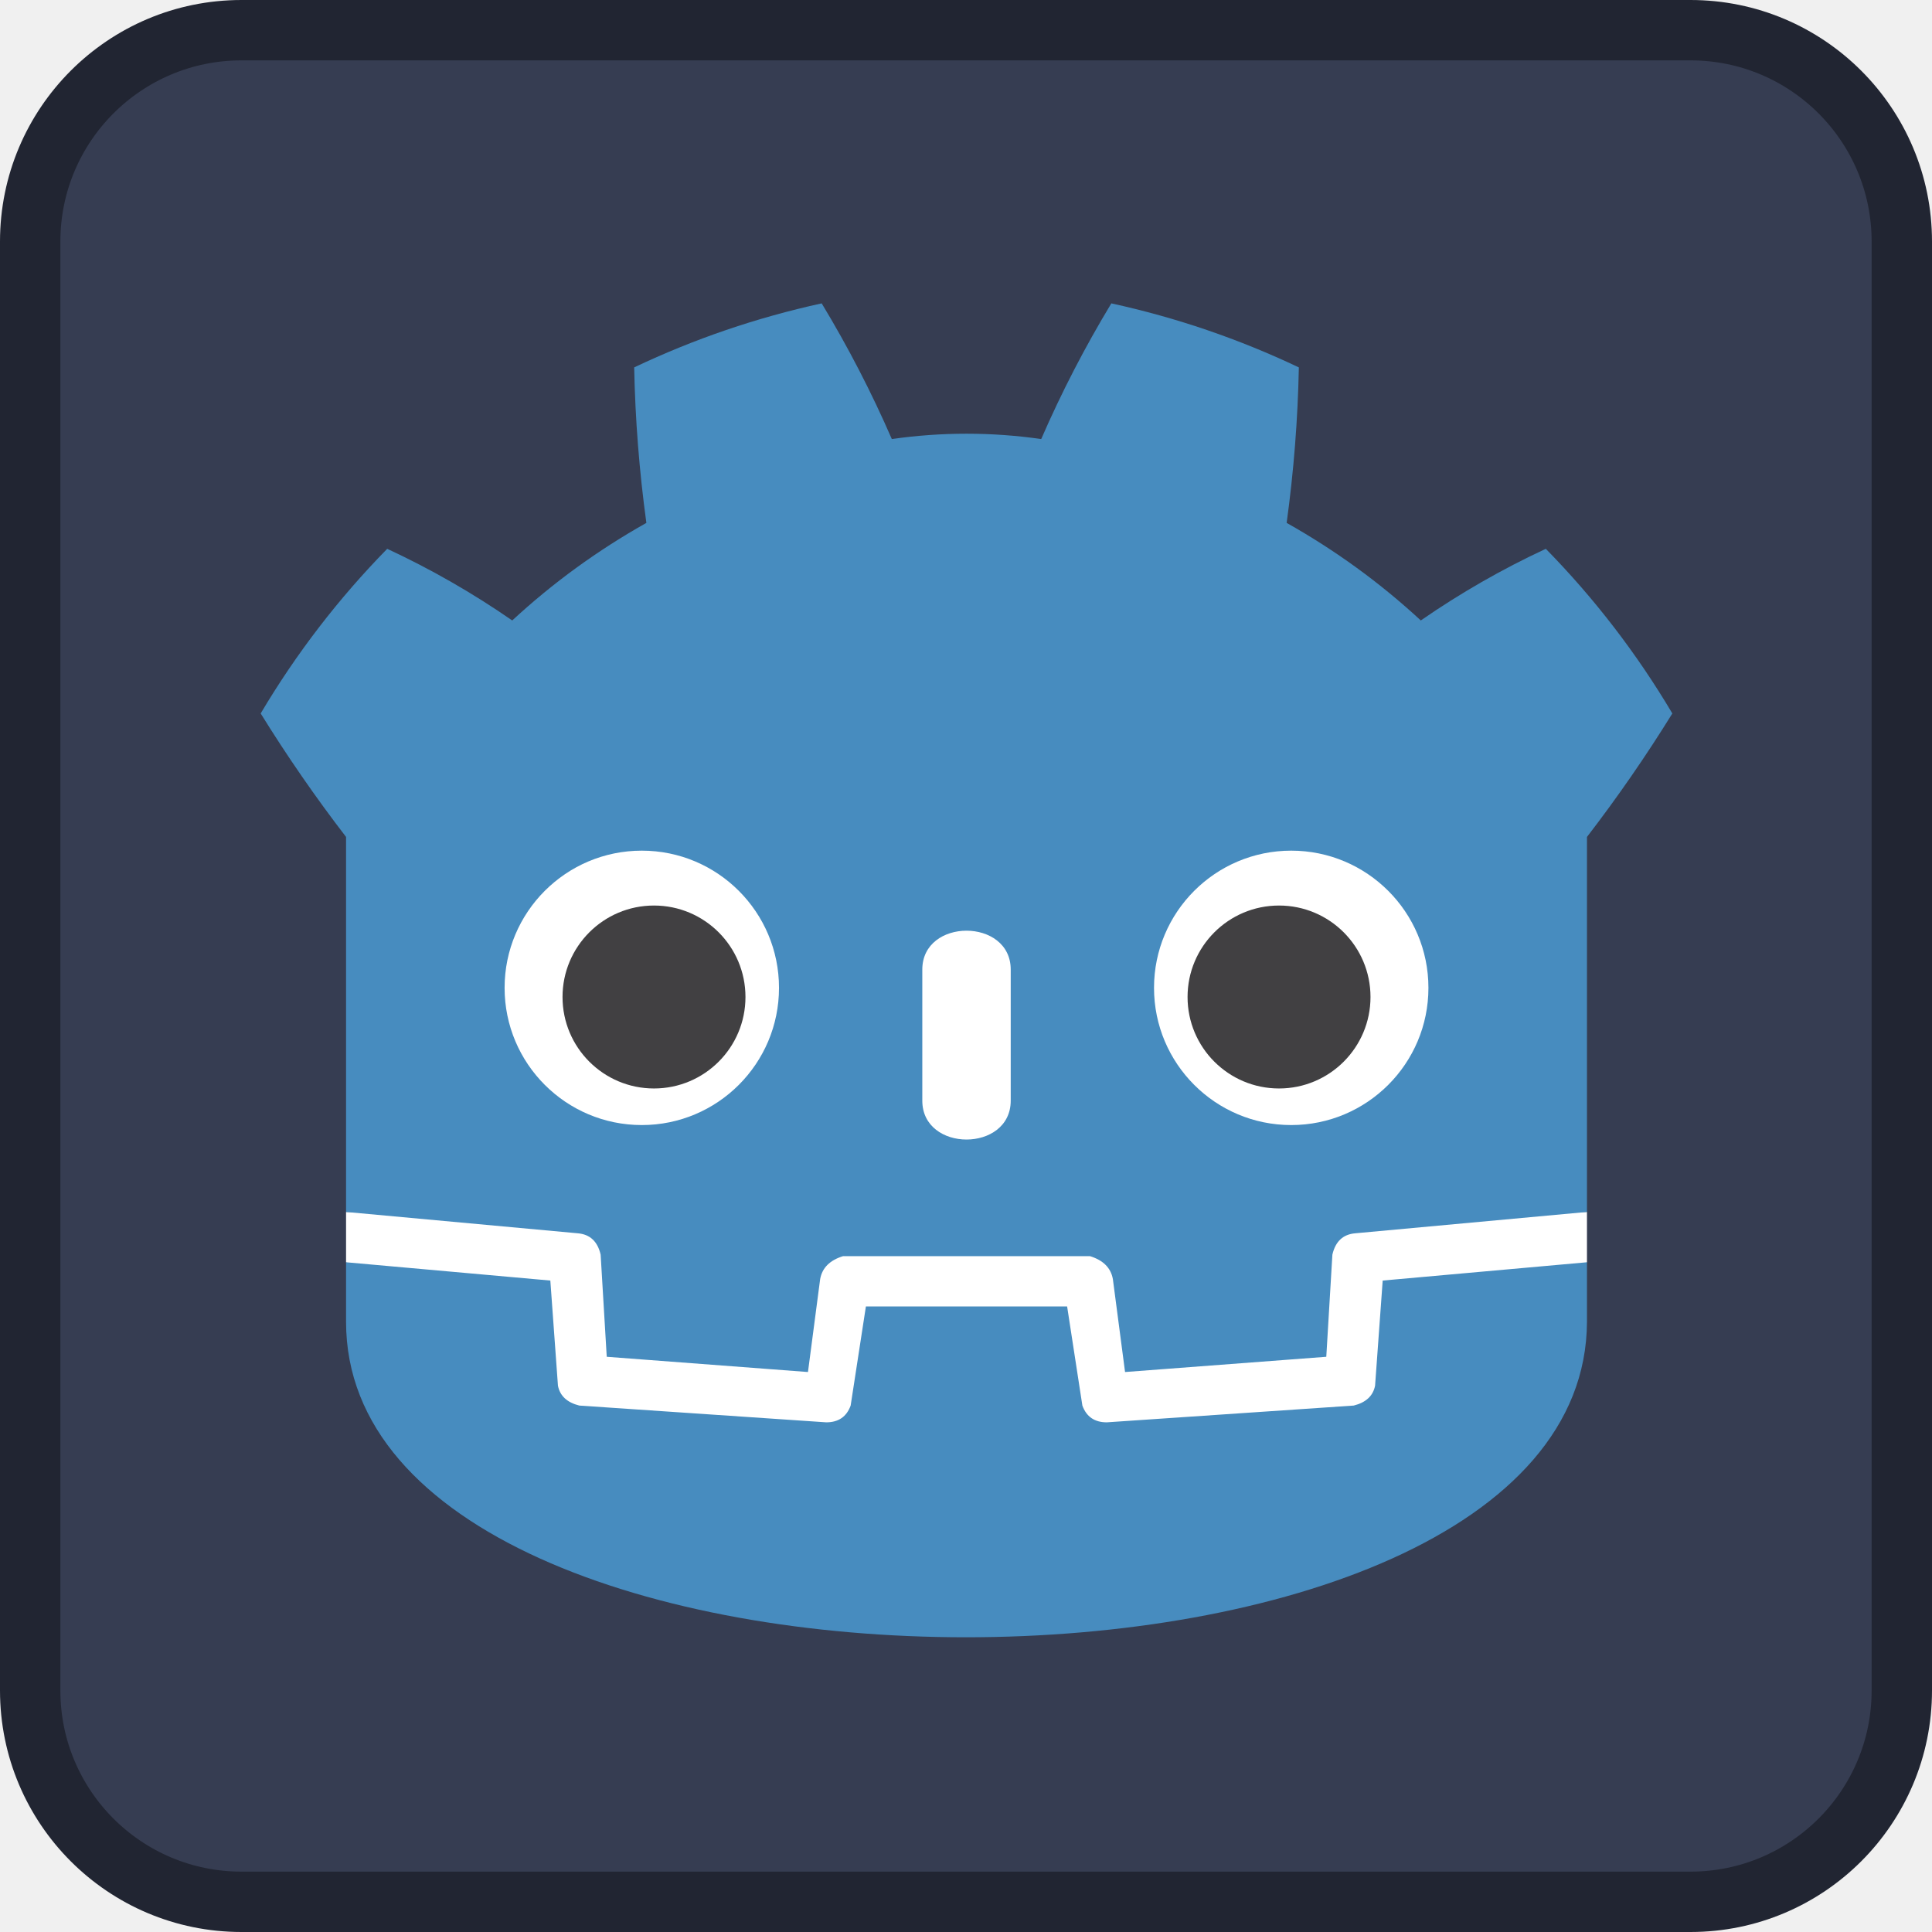
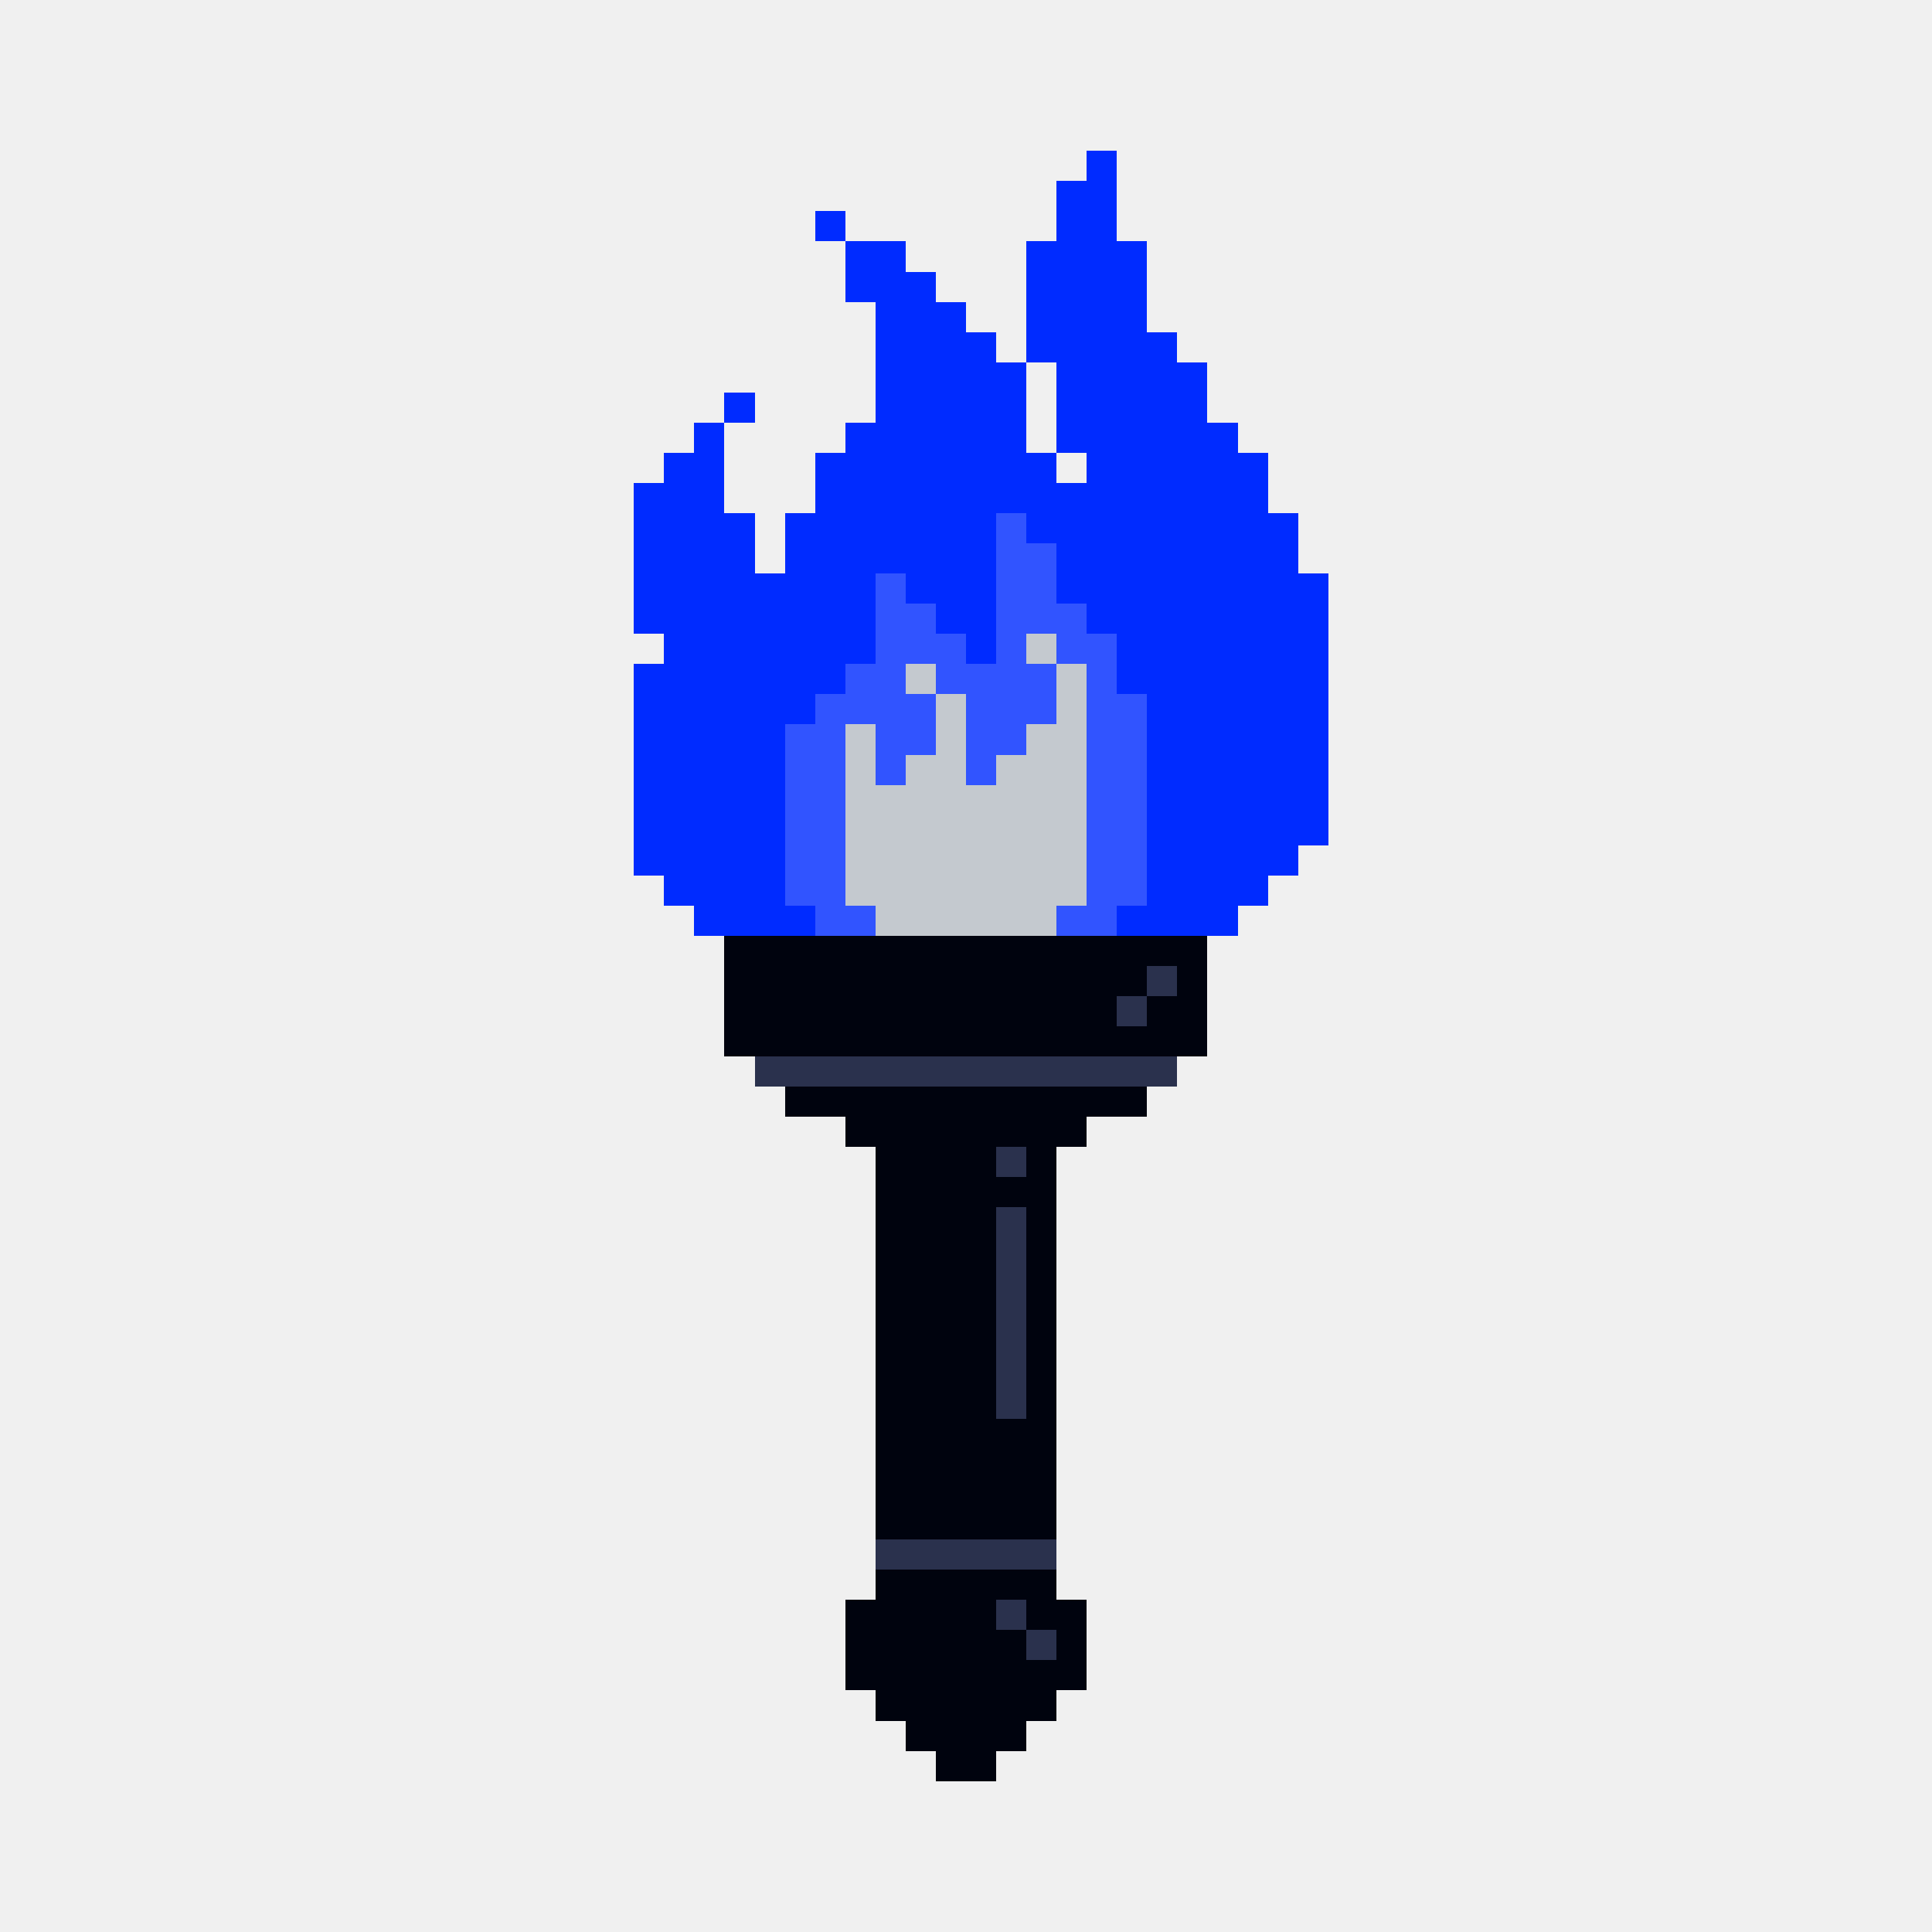
- <svg xmlns="http://www.w3.org/2000/svg" width="128" height="128">
-   <rect width="124" height="124" x="2" y="2" fill="#363d52" stroke="#212532" stroke-width="4" rx="14" />
-   <g fill="#fff" transform="translate(12.322 12.322)scale(.101)">
-     <path d="M105 673v33q407 354 814 0v-33z" />
-     <path fill="#478cbf" d="m105 673 152 14q12 1 15 14l4 67 132 10 8-61q2-11 15-15h162q13 4 15 15l8 61 132-10 4-67q3-13 15-14l152-14V427q30-39 56-81-35-59-83-108-43 20-82 47-40-37-88-64 7-51 8-102-59-28-123-42-26 43-46 89-49-7-98 0-20-46-46-89-64 14-123 42 1 51 8 102-48 27-88 64-39-27-82-47-48 49-83 108 26 42 56 81zm0 33v39c0 276 813 276 814 0v-39l-134 12-5 69q-2 10-14 13l-162 11q-12 0-16-11l-10-65H446l-10 65q-4 11-16 11l-162-11q-12-3-14-13l-5-69z" />
-     <path d="M483 600c0 34 58 34 58 0v-86c0-34-58-34-58 0z" />
-     <circle cx="725" cy="526" r="90" />
-     <circle cx="299" cy="526" r="90" />
-   </g>
-   <g fill="#414042" transform="translate(12.322 12.322)scale(.101)">
-     <circle cx="307" cy="532" r="60" />
-     <circle cx="717" cy="532" r="60" />
-   </g>
+ <svg xmlns="http://www.w3.org/2000/svg" version="1.1" width="64" height="64" shape-rendering="crispEdges">
+   <rect x="36" y="5" width="1" height="1" fill="#002BFF" />
+   <rect x="35" y="6" width="1" height="1" fill="#002BFF" />
+   <rect x="36" y="6" width="1" height="1" fill="#002BFF" />
+   <rect x="27" y="7" width="1" height="1" fill="#002BFF" />
+   <rect x="35" y="7" width="1" height="1" fill="#002BFF" />
+   <rect x="36" y="7" width="1" height="1" fill="#002BFF" />
+   <rect x="28" y="8" width="1" height="1" fill="#002BFF" />
+   <rect x="29" y="8" width="1" height="1" fill="#002BFF" />
+   <rect x="34" y="8" width="1" height="1" fill="#002BFF" />
+   <rect x="35" y="8" width="1" height="1" fill="#002BFF" />
+   <rect x="36" y="8" width="1" height="1" fill="#002BFF" />
+   <rect x="37" y="8" width="1" height="1" fill="#002BFF" />
+   <rect x="28" y="9" width="1" height="1" fill="#002BFF" />
+   <rect x="29" y="9" width="1" height="1" fill="#002BFF" />
+   <rect x="30" y="9" width="1" height="1" fill="#002BFF" />
+   <rect x="34" y="9" width="1" height="1" fill="#002BFF" />
+   <rect x="35" y="9" width="1" height="1" fill="#002BFF" />
+   <rect x="36" y="9" width="1" height="1" fill="#002BFF" />
+   <rect x="37" y="9" width="1" height="1" fill="#002BFF" />
+   <rect x="29" y="10" width="1" height="1" fill="#002BFF" />
+   <rect x="30" y="10" width="1" height="1" fill="#002BFF" />
+   <rect x="31" y="10" width="1" height="1" fill="#002BFF" />
+   <rect x="34" y="10" width="1" height="1" fill="#002BFF" />
+   <rect x="35" y="10" width="1" height="1" fill="#002BFF" />
+   <rect x="36" y="10" width="1" height="1" fill="#002BFF" />
+   <rect x="37" y="10" width="1" height="1" fill="#002BFF" />
+   <rect x="29" y="11" width="1" height="1" fill="#002BFF" />
+   <rect x="30" y="11" width="1" height="1" fill="#002BFF" />
+   <rect x="31" y="11" width="1" height="1" fill="#002BFF" />
+   <rect x="32" y="11" width="1" height="1" fill="#002BFF" />
+   <rect x="34" y="11" width="1" height="1" fill="#002BFF" />
+   <rect x="35" y="11" width="1" height="1" fill="#002BFF" />
+   <rect x="36" y="11" width="1" height="1" fill="#002BFF" />
+   <rect x="37" y="11" width="1" height="1" fill="#002BFF" />
+   <rect x="38" y="11" width="1" height="1" fill="#002BFF" />
+   <rect x="29" y="12" width="1" height="1" fill="#002BFF" />
+   <rect x="30" y="12" width="1" height="1" fill="#002BFF" />
+   <rect x="31" y="12" width="1" height="1" fill="#002BFF" />
+   <rect x="32" y="12" width="1" height="1" fill="#002BFF" />
+   <rect x="33" y="12" width="1" height="1" fill="#002BFF" />
+   <rect x="35" y="12" width="1" height="1" fill="#002BFF" />
+   <rect x="36" y="12" width="1" height="1" fill="#002BFF" />
+   <rect x="37" y="12" width="1" height="1" fill="#002BFF" />
+   <rect x="38" y="12" width="1" height="1" fill="#002BFF" />
+   <rect x="39" y="12" width="1" height="1" fill="#002BFF" />
+   <rect x="24" y="13" width="1" height="1" fill="#002BFF" />
+   <rect x="29" y="13" width="1" height="1" fill="#002BFF" />
+   <rect x="30" y="13" width="1" height="1" fill="#002BFF" />
+   <rect x="31" y="13" width="1" height="1" fill="#002BFF" />
+   <rect x="32" y="13" width="1" height="1" fill="#002BFF" />
+   <rect x="33" y="13" width="1" height="1" fill="#002BFF" />
+   <rect x="35" y="13" width="1" height="1" fill="#002BFF" />
+   <rect x="36" y="13" width="1" height="1" fill="#002BFF" />
+   <rect x="37" y="13" width="1" height="1" fill="#002BFF" />
+   <rect x="38" y="13" width="1" height="1" fill="#002BFF" />
+   <rect x="39" y="13" width="1" height="1" fill="#002BFF" />
+   <rect x="23" y="14" width="1" height="1" fill="#002BFF" />
+   <rect x="28" y="14" width="1" height="1" fill="#002BFF" />
+   <rect x="29" y="14" width="1" height="1" fill="#002BFF" />
+   <rect x="30" y="14" width="1" height="1" fill="#002BFF" />
+   <rect x="31" y="14" width="1" height="1" fill="#002BFF" />
+   <rect x="32" y="14" width="1" height="1" fill="#002BFF" />
+   <rect x="33" y="14" width="1" height="1" fill="#002BFF" />
+   <rect x="35" y="14" width="1" height="1" fill="#002BFF" />
+   <rect x="36" y="14" width="1" height="1" fill="#002BFF" />
+   <rect x="37" y="14" width="1" height="1" fill="#002BFF" />
+   <rect x="38" y="14" width="1" height="1" fill="#002BFF" />
+   <rect x="39" y="14" width="1" height="1" fill="#002BFF" />
+   <rect x="40" y="14" width="1" height="1" fill="#002BFF" />
+   <rect x="22" y="15" width="1" height="1" fill="#002BFF" />
+   <rect x="23" y="15" width="1" height="1" fill="#002BFF" />
+   <rect x="27" y="15" width="1" height="1" fill="#002BFF" />
+   <rect x="28" y="15" width="1" height="1" fill="#002BFF" />
+   <rect x="29" y="15" width="1" height="1" fill="#002BFF" />
+   <rect x="30" y="15" width="1" height="1" fill="#002BFF" />
+   <rect x="31" y="15" width="1" height="1" fill="#002BFF" />
+   <rect x="32" y="15" width="1" height="1" fill="#002BFF" />
+   <rect x="33" y="15" width="1" height="1" fill="#002BFF" />
+   <rect x="34" y="15" width="1" height="1" fill="#002BFF" />
+   <rect x="36" y="15" width="1" height="1" fill="#002BFF" />
+   <rect x="37" y="15" width="1" height="1" fill="#002BFF" />
+   <rect x="38" y="15" width="1" height="1" fill="#002BFF" />
+   <rect x="39" y="15" width="1" height="1" fill="#002BFF" />
+   <rect x="40" y="15" width="1" height="1" fill="#002BFF" />
+   <rect x="41" y="15" width="1" height="1" fill="#002BFF" />
+   <rect x="21" y="16" width="1" height="1" fill="#002BFF" />
+   <rect x="22" y="16" width="1" height="1" fill="#002BFF" />
+   <rect x="23" y="16" width="1" height="1" fill="#002BFF" />
+   <rect x="27" y="16" width="1" height="1" fill="#002BFF" />
+   <rect x="28" y="16" width="1" height="1" fill="#002BFF" />
+   <rect x="29" y="16" width="1" height="1" fill="#002BFF" />
+   <rect x="30" y="16" width="1" height="1" fill="#002BFF" />
+   <rect x="31" y="16" width="1" height="1" fill="#002BFF" />
+   <rect x="32" y="16" width="1" height="1" fill="#002BFF" />
+   <rect x="33" y="16" width="1" height="1" fill="#002BFF" />
+   <rect x="34" y="16" width="1" height="1" fill="#002BFF" />
+   <rect x="35" y="16" width="1" height="1" fill="#002BFF" />
+   <rect x="36" y="16" width="1" height="1" fill="#002BFF" />
+   <rect x="37" y="16" width="1" height="1" fill="#002BFF" />
+   <rect x="38" y="16" width="1" height="1" fill="#002BFF" />
+   <rect x="39" y="16" width="1" height="1" fill="#002BFF" />
+   <rect x="40" y="16" width="1" height="1" fill="#002BFF" />
+   <rect x="41" y="16" width="1" height="1" fill="#002BFF" />
+   <rect x="21" y="17" width="1" height="1" fill="#002BFF" />
+   <rect x="22" y="17" width="1" height="1" fill="#002BFF" />
+   <rect x="23" y="17" width="1" height="1" fill="#002BFF" />
+   <rect x="24" y="17" width="1" height="1" fill="#002BFF" />
+   <rect x="26" y="17" width="1" height="1" fill="#002BFF" />
+   <rect x="27" y="17" width="1" height="1" fill="#002BFF" />
+   <rect x="28" y="17" width="1" height="1" fill="#002BFF" />
+   <rect x="29" y="17" width="1" height="1" fill="#002BFF" />
+   <rect x="30" y="17" width="1" height="1" fill="#002BFF" />
+   <rect x="31" y="17" width="1" height="1" fill="#002BFF" />
+   <rect x="32" y="17" width="1" height="1" fill="#002BFF" />
+   <rect x="33" y="17" width="1" height="1" fill="#3154FF" />
+   <rect x="34" y="17" width="1" height="1" fill="#002BFF" />
+   <rect x="35" y="17" width="1" height="1" fill="#002BFF" />
+   <rect x="36" y="17" width="1" height="1" fill="#002BFF" />
+   <rect x="37" y="17" width="1" height="1" fill="#002BFF" />
+   <rect x="38" y="17" width="1" height="1" fill="#002BFF" />
+   <rect x="39" y="17" width="1" height="1" fill="#002BFF" />
+   <rect x="40" y="17" width="1" height="1" fill="#002BFF" />
+   <rect x="41" y="17" width="1" height="1" fill="#002BFF" />
+   <rect x="42" y="17" width="1" height="1" fill="#002BFF" />
+   <rect x="21" y="18" width="1" height="1" fill="#002BFF" />
+   <rect x="22" y="18" width="1" height="1" fill="#002BFF" />
+   <rect x="23" y="18" width="1" height="1" fill="#002BFF" />
+   <rect x="24" y="18" width="1" height="1" fill="#002BFF" />
+   <rect x="26" y="18" width="1" height="1" fill="#002BFF" />
+   <rect x="27" y="18" width="1" height="1" fill="#002BFF" />
+   <rect x="28" y="18" width="1" height="1" fill="#002BFF" />
+   <rect x="29" y="18" width="1" height="1" fill="#002BFF" />
+   <rect x="30" y="18" width="1" height="1" fill="#002BFF" />
+   <rect x="31" y="18" width="1" height="1" fill="#002BFF" />
+   <rect x="32" y="18" width="1" height="1" fill="#002BFF" />
+   <rect x="33" y="18" width="1" height="1" fill="#3154FF" />
+   <rect x="34" y="18" width="1" height="1" fill="#3154FF" />
+   <rect x="35" y="18" width="1" height="1" fill="#002BFF" />
+   <rect x="36" y="18" width="1" height="1" fill="#002BFF" />
+   <rect x="37" y="18" width="1" height="1" fill="#002BFF" />
+   <rect x="38" y="18" width="1" height="1" fill="#002BFF" />
+   <rect x="39" y="18" width="1" height="1" fill="#002BFF" />
+   <rect x="40" y="18" width="1" height="1" fill="#002BFF" />
+   <rect x="41" y="18" width="1" height="1" fill="#002BFF" />
+   <rect x="42" y="18" width="1" height="1" fill="#002BFF" />
+   <rect x="21" y="19" width="1" height="1" fill="#002BFF" />
+   <rect x="22" y="19" width="1" height="1" fill="#002BFF" />
+   <rect x="23" y="19" width="1" height="1" fill="#002BFF" />
+   <rect x="24" y="19" width="1" height="1" fill="#002BFF" />
+   <rect x="25" y="19" width="1" height="1" fill="#002BFF" />
+   <rect x="26" y="19" width="1" height="1" fill="#002BFF" />
+   <rect x="27" y="19" width="1" height="1" fill="#002BFF" />
+   <rect x="28" y="19" width="1" height="1" fill="#002BFF" />
+   <rect x="29" y="19" width="1" height="1" fill="#3154FF" />
+   <rect x="30" y="19" width="1" height="1" fill="#002BFF" />
+   <rect x="31" y="19" width="1" height="1" fill="#002BFF" />
+   <rect x="32" y="19" width="1" height="1" fill="#002BFF" />
+   <rect x="33" y="19" width="1" height="1" fill="#3154FF" />
+   <rect x="34" y="19" width="1" height="1" fill="#3154FF" />
+   <rect x="35" y="19" width="1" height="1" fill="#002BFF" />
+   <rect x="36" y="19" width="1" height="1" fill="#002BFF" />
+   <rect x="37" y="19" width="1" height="1" fill="#002BFF" />
+   <rect x="38" y="19" width="1" height="1" fill="#002BFF" />
+   <rect x="39" y="19" width="1" height="1" fill="#002BFF" />
+   <rect x="40" y="19" width="1" height="1" fill="#002BFF" />
+   <rect x="41" y="19" width="1" height="1" fill="#002BFF" />
+   <rect x="42" y="19" width="1" height="1" fill="#002BFF" />
+   <rect x="43" y="19" width="1" height="1" fill="#002BFF" />
+   <rect x="21" y="20" width="1" height="1" fill="#002BFF" />
+   <rect x="22" y="20" width="1" height="1" fill="#002BFF" />
+   <rect x="23" y="20" width="1" height="1" fill="#002BFF" />
+   <rect x="24" y="20" width="1" height="1" fill="#002BFF" />
+   <rect x="25" y="20" width="1" height="1" fill="#002BFF" />
+   <rect x="26" y="20" width="1" height="1" fill="#002BFF" />
+   <rect x="27" y="20" width="1" height="1" fill="#002BFF" />
+   <rect x="28" y="20" width="1" height="1" fill="#002BFF" />
+   <rect x="29" y="20" width="1" height="1" fill="#3154FF" />
+   <rect x="30" y="20" width="1" height="1" fill="#3154FF" />
+   <rect x="31" y="20" width="1" height="1" fill="#002BFF" />
+   <rect x="32" y="20" width="1" height="1" fill="#002BFF" />
+   <rect x="33" y="20" width="1" height="1" fill="#3154FF" />
+   <rect x="34" y="20" width="1" height="1" fill="#3154FF" />
+   <rect x="35" y="20" width="1" height="1" fill="#3154FF" />
+   <rect x="36" y="20" width="1" height="1" fill="#002BFF" />
+   <rect x="37" y="20" width="1" height="1" fill="#002BFF" />
+   <rect x="38" y="20" width="1" height="1" fill="#002BFF" />
+   <rect x="39" y="20" width="1" height="1" fill="#002BFF" />
+   <rect x="40" y="20" width="1" height="1" fill="#002BFF" />
+   <rect x="41" y="20" width="1" height="1" fill="#002BFF" />
+   <rect x="42" y="20" width="1" height="1" fill="#002BFF" />
+   <rect x="43" y="20" width="1" height="1" fill="#002BFF" />
+   <rect x="22" y="21" width="1" height="1" fill="#002BFF" />
+   <rect x="23" y="21" width="1" height="1" fill="#002BFF" />
+   <rect x="24" y="21" width="1" height="1" fill="#002BFF" />
+   <rect x="25" y="21" width="1" height="1" fill="#002BFF" />
+   <rect x="26" y="21" width="1" height="1" fill="#002BFF" />
+   <rect x="27" y="21" width="1" height="1" fill="#002BFF" />
+   <rect x="28" y="21" width="1" height="1" fill="#002BFF" />
+   <rect x="29" y="21" width="1" height="1" fill="#3154FF" />
+   <rect x="30" y="21" width="1" height="1" fill="#3154FF" />
+   <rect x="31" y="21" width="1" height="1" fill="#3154FF" />
+   <rect x="32" y="21" width="1" height="1" fill="#002BFF" />
+   <rect x="33" y="21" width="1" height="1" fill="#3154FF" />
+   <rect x="34" y="21" width="1" height="1" fill="#C4C9CF" />
+   <rect x="35" y="21" width="1" height="1" fill="#3154FF" />
+   <rect x="36" y="21" width="1" height="1" fill="#3154FF" />
+   <rect x="37" y="21" width="1" height="1" fill="#002BFF" />
+   <rect x="38" y="21" width="1" height="1" fill="#002BFF" />
+   <rect x="39" y="21" width="1" height="1" fill="#002BFF" />
+   <rect x="40" y="21" width="1" height="1" fill="#002BFF" />
+   <rect x="41" y="21" width="1" height="1" fill="#002BFF" />
+   <rect x="42" y="21" width="1" height="1" fill="#002BFF" />
+   <rect x="43" y="21" width="1" height="1" fill="#002BFF" />
+   <rect x="21" y="22" width="1" height="1" fill="#002BFF" />
+   <rect x="22" y="22" width="1" height="1" fill="#002BFF" />
+   <rect x="23" y="22" width="1" height="1" fill="#002BFF" />
+   <rect x="24" y="22" width="1" height="1" fill="#002BFF" />
+   <rect x="25" y="22" width="1" height="1" fill="#002BFF" />
+   <rect x="26" y="22" width="1" height="1" fill="#002BFF" />
+   <rect x="27" y="22" width="1" height="1" fill="#002BFF" />
+   <rect x="28" y="22" width="1" height="1" fill="#3154FF" />
+   <rect x="29" y="22" width="1" height="1" fill="#3154FF" />
+   <rect x="30" y="22" width="1" height="1" fill="#C4C9CF" />
+   <rect x="31" y="22" width="1" height="1" fill="#3154FF" />
+   <rect x="32" y="22" width="1" height="1" fill="#3154FF" />
+   <rect x="33" y="22" width="1" height="1" fill="#3154FF" />
+   <rect x="34" y="22" width="1" height="1" fill="#3154FF" />
+   <rect x="35" y="22" width="1" height="1" fill="#C4C9CF" />
+   <rect x="36" y="22" width="1" height="1" fill="#3154FF" />
+   <rect x="37" y="22" width="1" height="1" fill="#002BFF" />
+   <rect x="38" y="22" width="1" height="1" fill="#002BFF" />
+   <rect x="39" y="22" width="1" height="1" fill="#002BFF" />
+   <rect x="40" y="22" width="1" height="1" fill="#002BFF" />
+   <rect x="41" y="22" width="1" height="1" fill="#002BFF" />
+   <rect x="42" y="22" width="1" height="1" fill="#002BFF" />
+   <rect x="43" y="22" width="1" height="1" fill="#002BFF" />
+   <rect x="21" y="23" width="1" height="1" fill="#002BFF" />
+   <rect x="22" y="23" width="1" height="1" fill="#002BFF" />
+   <rect x="23" y="23" width="1" height="1" fill="#002BFF" />
+   <rect x="24" y="23" width="1" height="1" fill="#002BFF" />
+   <rect x="25" y="23" width="1" height="1" fill="#002BFF" />
+   <rect x="26" y="23" width="1" height="1" fill="#002BFF" />
+   <rect x="27" y="23" width="1" height="1" fill="#3154FF" />
+   <rect x="28" y="23" width="1" height="1" fill="#3154FF" />
+   <rect x="29" y="23" width="1" height="1" fill="#3154FF" />
+   <rect x="30" y="23" width="1" height="1" fill="#3154FF" />
+   <rect x="31" y="23" width="1" height="1" fill="#C4C9CF" />
+   <rect x="32" y="23" width="1" height="1" fill="#3154FF" />
+   <rect x="33" y="23" width="1" height="1" fill="#3154FF" />
+   <rect x="34" y="23" width="1" height="1" fill="#3154FF" />
+   <rect x="35" y="23" width="1" height="1" fill="#C4C9CF" />
+   <rect x="36" y="23" width="1" height="1" fill="#3154FF" />
+   <rect x="37" y="23" width="1" height="1" fill="#3154FF" />
+   <rect x="38" y="23" width="1" height="1" fill="#002BFF" />
+   <rect x="39" y="23" width="1" height="1" fill="#002BFF" />
+   <rect x="40" y="23" width="1" height="1" fill="#002BFF" />
+   <rect x="41" y="23" width="1" height="1" fill="#002BFF" />
+   <rect x="42" y="23" width="1" height="1" fill="#002BFF" />
+   <rect x="43" y="23" width="1" height="1" fill="#002BFF" />
+   <rect x="21" y="24" width="1" height="1" fill="#002BFF" />
+   <rect x="22" y="24" width="1" height="1" fill="#002BFF" />
+   <rect x="23" y="24" width="1" height="1" fill="#002BFF" />
+   <rect x="24" y="24" width="1" height="1" fill="#002BFF" />
+   <rect x="25" y="24" width="1" height="1" fill="#002BFF" />
+   <rect x="26" y="24" width="1" height="1" fill="#3154FF" />
+   <rect x="27" y="24" width="1" height="1" fill="#3154FF" />
+   <rect x="28" y="24" width="1" height="1" fill="#C4C9CF" />
+   <rect x="29" y="24" width="1" height="1" fill="#3154FF" />
+   <rect x="30" y="24" width="1" height="1" fill="#3154FF" />
+   <rect x="31" y="24" width="1" height="1" fill="#C4C9CF" />
+   <rect x="32" y="24" width="1" height="1" fill="#3154FF" />
+   <rect x="33" y="24" width="1" height="1" fill="#3154FF" />
+   <rect x="34" y="24" width="1" height="1" fill="#C4C9CF" />
+   <rect x="35" y="24" width="1" height="1" fill="#C4C9CF" />
+   <rect x="36" y="24" width="1" height="1" fill="#3154FF" />
+   <rect x="37" y="24" width="1" height="1" fill="#3154FF" />
+   <rect x="38" y="24" width="1" height="1" fill="#002BFF" />
+   <rect x="39" y="24" width="1" height="1" fill="#002BFF" />
+   <rect x="40" y="24" width="1" height="1" fill="#002BFF" />
+   <rect x="41" y="24" width="1" height="1" fill="#002BFF" />
+   <rect x="42" y="24" width="1" height="1" fill="#002BFF" />
+   <rect x="43" y="24" width="1" height="1" fill="#002BFF" />
+   <rect x="21" y="25" width="1" height="1" fill="#002BFF" />
+   <rect x="22" y="25" width="1" height="1" fill="#002BFF" />
+   <rect x="23" y="25" width="1" height="1" fill="#002BFF" />
+   <rect x="24" y="25" width="1" height="1" fill="#002BFF" />
+   <rect x="25" y="25" width="1" height="1" fill="#002BFF" />
+   <rect x="26" y="25" width="1" height="1" fill="#3154FF" />
+   <rect x="27" y="25" width="1" height="1" fill="#3154FF" />
+   <rect x="28" y="25" width="1" height="1" fill="#C4C9CF" />
+   <rect x="29" y="25" width="1" height="1" fill="#3154FF" />
+   <rect x="30" y="25" width="1" height="1" fill="#C4C9CF" />
+   <rect x="31" y="25" width="1" height="1" fill="#C4C9CF" />
+   <rect x="32" y="25" width="1" height="1" fill="#3154FF" />
+   <rect x="33" y="25" width="1" height="1" fill="#C4C9CF" />
+   <rect x="34" y="25" width="1" height="1" fill="#C4C9CF" />
+   <rect x="35" y="25" width="1" height="1" fill="#C4C9CF" />
+   <rect x="36" y="25" width="1" height="1" fill="#3154FF" />
+   <rect x="37" y="25" width="1" height="1" fill="#3154FF" />
+   <rect x="38" y="25" width="1" height="1" fill="#002BFF" />
+   <rect x="39" y="25" width="1" height="1" fill="#002BFF" />
+   <rect x="40" y="25" width="1" height="1" fill="#002BFF" />
+   <rect x="41" y="25" width="1" height="1" fill="#002BFF" />
+   <rect x="42" y="25" width="1" height="1" fill="#002BFF" />
+   <rect x="43" y="25" width="1" height="1" fill="#002BFF" />
+   <rect x="21" y="26" width="1" height="1" fill="#002BFF" />
+   <rect x="22" y="26" width="1" height="1" fill="#002BFF" />
+   <rect x="23" y="26" width="1" height="1" fill="#002BFF" />
+   <rect x="24" y="26" width="1" height="1" fill="#002BFF" />
+   <rect x="25" y="26" width="1" height="1" fill="#002BFF" />
+   <rect x="26" y="26" width="1" height="1" fill="#3154FF" />
+   <rect x="27" y="26" width="1" height="1" fill="#3154FF" />
+   <rect x="28" y="26" width="1" height="1" fill="#C4C9CF" />
+   <rect x="29" y="26" width="1" height="1" fill="#C4C9CF" />
+   <rect x="30" y="26" width="1" height="1" fill="#C4C9CF" />
+   <rect x="31" y="26" width="1" height="1" fill="#C4C9CF" />
+   <rect x="32" y="26" width="1" height="1" fill="#C4C9CF" />
+   <rect x="33" y="26" width="1" height="1" fill="#C4C9CF" />
+   <rect x="34" y="26" width="1" height="1" fill="#C4C9CF" />
+   <rect x="35" y="26" width="1" height="1" fill="#C4C9CF" />
+   <rect x="36" y="26" width="1" height="1" fill="#3154FF" />
+   <rect x="37" y="26" width="1" height="1" fill="#3154FF" />
+   <rect x="38" y="26" width="1" height="1" fill="#002BFF" />
+   <rect x="39" y="26" width="1" height="1" fill="#002BFF" />
+   <rect x="40" y="26" width="1" height="1" fill="#002BFF" />
+   <rect x="41" y="26" width="1" height="1" fill="#002BFF" />
+   <rect x="42" y="26" width="1" height="1" fill="#002BFF" />
+   <rect x="43" y="26" width="1" height="1" fill="#002BFF" />
+   <rect x="21" y="27" width="1" height="1" fill="#002BFF" />
+   <rect x="22" y="27" width="1" height="1" fill="#002BFF" />
+   <rect x="23" y="27" width="1" height="1" fill="#002BFF" />
+   <rect x="24" y="27" width="1" height="1" fill="#002BFF" />
+   <rect x="25" y="27" width="1" height="1" fill="#002BFF" />
+   <rect x="26" y="27" width="1" height="1" fill="#3154FF" />
+   <rect x="27" y="27" width="1" height="1" fill="#3154FF" />
+   <rect x="28" y="27" width="1" height="1" fill="#C4C9CF" />
+   <rect x="29" y="27" width="1" height="1" fill="#C4C9CF" />
+   <rect x="30" y="27" width="1" height="1" fill="#C4C9CF" />
+   <rect x="31" y="27" width="1" height="1" fill="#C4C9CF" />
+   <rect x="32" y="27" width="1" height="1" fill="#C4C9CF" />
+   <rect x="33" y="27" width="1" height="1" fill="#C4C9CF" />
+   <rect x="34" y="27" width="1" height="1" fill="#C4C9CF" />
+   <rect x="35" y="27" width="1" height="1" fill="#C4C9CF" />
+   <rect x="36" y="27" width="1" height="1" fill="#3154FF" />
+   <rect x="37" y="27" width="1" height="1" fill="#3154FF" />
+   <rect x="38" y="27" width="1" height="1" fill="#002BFF" />
+   <rect x="39" y="27" width="1" height="1" fill="#002BFF" />
+   <rect x="40" y="27" width="1" height="1" fill="#002BFF" />
+   <rect x="41" y="27" width="1" height="1" fill="#002BFF" />
+   <rect x="42" y="27" width="1" height="1" fill="#002BFF" />
+   <rect x="43" y="27" width="1" height="1" fill="#002BFF" />
+   <rect x="21" y="28" width="1" height="1" fill="#002BFF" />
+   <rect x="22" y="28" width="1" height="1" fill="#002BFF" />
+   <rect x="23" y="28" width="1" height="1" fill="#002BFF" />
+   <rect x="24" y="28" width="1" height="1" fill="#002BFF" />
+   <rect x="25" y="28" width="1" height="1" fill="#002BFF" />
+   <rect x="26" y="28" width="1" height="1" fill="#3154FF" />
+   <rect x="27" y="28" width="1" height="1" fill="#3154FF" />
+   <rect x="28" y="28" width="1" height="1" fill="#C4C9CF" />
+   <rect x="29" y="28" width="1" height="1" fill="#C4C9CF" />
+   <rect x="30" y="28" width="1" height="1" fill="#C4C9CF" />
+   <rect x="31" y="28" width="1" height="1" fill="#C4C9CF" />
+   <rect x="32" y="28" width="1" height="1" fill="#C4C9CF" />
+   <rect x="33" y="28" width="1" height="1" fill="#C4C9CF" />
+   <rect x="34" y="28" width="1" height="1" fill="#C4C9CF" />
+   <rect x="35" y="28" width="1" height="1" fill="#C4C9CF" />
+   <rect x="36" y="28" width="1" height="1" fill="#3154FF" />
+   <rect x="37" y="28" width="1" height="1" fill="#3154FF" />
+   <rect x="38" y="28" width="1" height="1" fill="#002BFF" />
+   <rect x="39" y="28" width="1" height="1" fill="#002BFF" />
+   <rect x="40" y="28" width="1" height="1" fill="#002BFF" />
+   <rect x="41" y="28" width="1" height="1" fill="#002BFF" />
+   <rect x="42" y="28" width="1" height="1" fill="#002BFF" />
+   <rect x="22" y="29" width="1" height="1" fill="#002BFF" />
+   <rect x="23" y="29" width="1" height="1" fill="#002BFF" />
+   <rect x="24" y="29" width="1" height="1" fill="#002BFF" />
+   <rect x="25" y="29" width="1" height="1" fill="#002BFF" />
+   <rect x="26" y="29" width="1" height="1" fill="#3154FF" />
+   <rect x="27" y="29" width="1" height="1" fill="#3154FF" />
+   <rect x="28" y="29" width="1" height="1" fill="#C4C9CF" />
+   <rect x="29" y="29" width="1" height="1" fill="#C4C9CF" />
+   <rect x="30" y="29" width="1" height="1" fill="#C4C9CF" />
+   <rect x="31" y="29" width="1" height="1" fill="#C4C9CF" />
+   <rect x="32" y="29" width="1" height="1" fill="#C4C9CF" />
+   <rect x="33" y="29" width="1" height="1" fill="#C4C9CF" />
+   <rect x="34" y="29" width="1" height="1" fill="#C4C9CF" />
+   <rect x="35" y="29" width="1" height="1" fill="#C4C9CF" />
+   <rect x="36" y="29" width="1" height="1" fill="#3154FF" />
+   <rect x="37" y="29" width="1" height="1" fill="#3154FF" />
+   <rect x="38" y="29" width="1" height="1" fill="#002BFF" />
+   <rect x="39" y="29" width="1" height="1" fill="#002BFF" />
+   <rect x="40" y="29" width="1" height="1" fill="#002BFF" />
+   <rect x="41" y="29" width="1" height="1" fill="#002BFF" />
+   <rect x="23" y="30" width="1" height="1" fill="#002BFF" />
+   <rect x="24" y="30" width="1" height="1" fill="#002BFF" />
+   <rect x="25" y="30" width="1" height="1" fill="#002BFF" />
+   <rect x="26" y="30" width="1" height="1" fill="#002BFF" />
+   <rect x="27" y="30" width="1" height="1" fill="#3154FF" />
+   <rect x="28" y="30" width="1" height="1" fill="#3154FF" />
+   <rect x="29" y="30" width="1" height="1" fill="#C4C9CF" />
+   <rect x="30" y="30" width="1" height="1" fill="#C4C9CF" />
+   <rect x="31" y="30" width="1" height="1" fill="#C4C9CF" />
+   <rect x="32" y="30" width="1" height="1" fill="#C4C9CF" />
+   <rect x="33" y="30" width="1" height="1" fill="#C4C9CF" />
+   <rect x="34" y="30" width="1" height="1" fill="#C4C9CF" />
+   <rect x="35" y="30" width="1" height="1" fill="#3154FF" />
+   <rect x="36" y="30" width="1" height="1" fill="#3154FF" />
+   <rect x="37" y="30" width="1" height="1" fill="#002BFF" />
+   <rect x="38" y="30" width="1" height="1" fill="#002BFF" />
+   <rect x="39" y="30" width="1" height="1" fill="#002BFF" />
+   <rect x="40" y="30" width="1" height="1" fill="#002BFF" />
+   <rect x="24" y="31" width="1" height="1" fill="#00030E" />
+   <rect x="25" y="31" width="1" height="1" fill="#00030E" />
+   <rect x="26" y="31" width="1" height="1" fill="#00030E" />
+   <rect x="27" y="31" width="1" height="1" fill="#00030E" />
+   <rect x="28" y="31" width="1" height="1" fill="#00030E" />
+   <rect x="29" y="31" width="1" height="1" fill="#00030E" />
+   <rect x="30" y="31" width="1" height="1" fill="#00030E" />
+   <rect x="31" y="31" width="1" height="1" fill="#00030E" />
+   <rect x="32" y="31" width="1" height="1" fill="#00030E" />
+   <rect x="33" y="31" width="1" height="1" fill="#00030E" />
+   <rect x="34" y="31" width="1" height="1" fill="#00030E" />
+   <rect x="35" y="31" width="1" height="1" fill="#00030E" />
+   <rect x="36" y="31" width="1" height="1" fill="#00030E" />
+   <rect x="37" y="31" width="1" height="1" fill="#00030E" />
+   <rect x="38" y="31" width="1" height="1" fill="#00030E" />
+   <rect x="39" y="31" width="1" height="1" fill="#00030E" />
+   <rect x="24" y="32" width="1" height="1" fill="#00030E" />
+   <rect x="25" y="32" width="1" height="1" fill="#00030E" />
+   <rect x="26" y="32" width="1" height="1" fill="#00030E" />
+   <rect x="27" y="32" width="1" height="1" fill="#00030E" />
+   <rect x="28" y="32" width="1" height="1" fill="#00030E" />
+   <rect x="29" y="32" width="1" height="1" fill="#00030E" />
+   <rect x="30" y="32" width="1" height="1" fill="#00030E" />
+   <rect x="31" y="32" width="1" height="1" fill="#00030E" />
+   <rect x="32" y="32" width="1" height="1" fill="#00030E" />
+   <rect x="33" y="32" width="1" height="1" fill="#00030E" />
+   <rect x="34" y="32" width="1" height="1" fill="#00030E" />
+   <rect x="35" y="32" width="1" height="1" fill="#00030E" />
+   <rect x="36" y="32" width="1" height="1" fill="#00030E" />
+   <rect x="37" y="32" width="1" height="1" fill="#00030E" />
+   <rect x="38" y="32" width="1" height="1" fill="#2A314D" />
+   <rect x="39" y="32" width="1" height="1" fill="#00030E" />
+   <rect x="24" y="33" width="1" height="1" fill="#00030E" />
+   <rect x="25" y="33" width="1" height="1" fill="#00030E" />
+   <rect x="26" y="33" width="1" height="1" fill="#00030E" />
+   <rect x="27" y="33" width="1" height="1" fill="#00030E" />
+   <rect x="28" y="33" width="1" height="1" fill="#00030E" />
+   <rect x="29" y="33" width="1" height="1" fill="#00030E" />
+   <rect x="30" y="33" width="1" height="1" fill="#00030E" />
+   <rect x="31" y="33" width="1" height="1" fill="#00030E" />
+   <rect x="32" y="33" width="1" height="1" fill="#00030E" />
+   <rect x="33" y="33" width="1" height="1" fill="#00030E" />
+   <rect x="34" y="33" width="1" height="1" fill="#00030E" />
+   <rect x="35" y="33" width="1" height="1" fill="#00030E" />
+   <rect x="36" y="33" width="1" height="1" fill="#00030E" />
+   <rect x="37" y="33" width="1" height="1" fill="#2A314D" />
+   <rect x="38" y="33" width="1" height="1" fill="#00030E" />
+   <rect x="39" y="33" width="1" height="1" fill="#00030E" />
+   <rect x="24" y="34" width="1" height="1" fill="#00030E" />
+   <rect x="25" y="34" width="1" height="1" fill="#00030E" />
+   <rect x="26" y="34" width="1" height="1" fill="#00030E" />
+   <rect x="27" y="34" width="1" height="1" fill="#00030E" />
+   <rect x="28" y="34" width="1" height="1" fill="#00030E" />
+   <rect x="29" y="34" width="1" height="1" fill="#00030E" />
+   <rect x="30" y="34" width="1" height="1" fill="#00030E" />
+   <rect x="31" y="34" width="1" height="1" fill="#00030E" />
+   <rect x="32" y="34" width="1" height="1" fill="#00030E" />
+   <rect x="33" y="34" width="1" height="1" fill="#00030E" />
+   <rect x="34" y="34" width="1" height="1" fill="#00030E" />
+   <rect x="35" y="34" width="1" height="1" fill="#00030E" />
+   <rect x="36" y="34" width="1" height="1" fill="#00030E" />
+   <rect x="37" y="34" width="1" height="1" fill="#00030E" />
+   <rect x="38" y="34" width="1" height="1" fill="#00030E" />
+   <rect x="39" y="34" width="1" height="1" fill="#00030E" />
+   <rect x="25" y="35" width="1" height="1" fill="#2A314D" />
+   <rect x="26" y="35" width="1" height="1" fill="#2A314D" />
+   <rect x="27" y="35" width="1" height="1" fill="#2A314D" />
+   <rect x="28" y="35" width="1" height="1" fill="#2A314D" />
+   <rect x="29" y="35" width="1" height="1" fill="#2A314D" />
+   <rect x="30" y="35" width="1" height="1" fill="#2A314D" />
+   <rect x="31" y="35" width="1" height="1" fill="#2A314D" />
+   <rect x="32" y="35" width="1" height="1" fill="#2A314D" />
+   <rect x="33" y="35" width="1" height="1" fill="#2A314D" />
+   <rect x="34" y="35" width="1" height="1" fill="#2A314D" />
+   <rect x="35" y="35" width="1" height="1" fill="#2A314D" />
+   <rect x="36" y="35" width="1" height="1" fill="#2A314D" />
+   <rect x="37" y="35" width="1" height="1" fill="#2A314D" />
+   <rect x="38" y="35" width="1" height="1" fill="#2A314D" />
+   <rect x="26" y="36" width="1" height="1" fill="#00030E" />
+   <rect x="27" y="36" width="1" height="1" fill="#00030E" />
+   <rect x="28" y="36" width="1" height="1" fill="#00030E" />
+   <rect x="29" y="36" width="1" height="1" fill="#00030E" />
+   <rect x="30" y="36" width="1" height="1" fill="#00030E" />
+   <rect x="31" y="36" width="1" height="1" fill="#00030E" />
+   <rect x="32" y="36" width="1" height="1" fill="#00030E" />
+   <rect x="33" y="36" width="1" height="1" fill="#00030E" />
+   <rect x="34" y="36" width="1" height="1" fill="#00030E" />
+   <rect x="35" y="36" width="1" height="1" fill="#00030E" />
+   <rect x="36" y="36" width="1" height="1" fill="#00030E" />
+   <rect x="37" y="36" width="1" height="1" fill="#00030E" />
+   <rect x="28" y="37" width="1" height="1" fill="#00030E" />
+   <rect x="29" y="37" width="1" height="1" fill="#00030E" />
+   <rect x="30" y="37" width="1" height="1" fill="#00030E" />
+   <rect x="31" y="37" width="1" height="1" fill="#00030E" />
+   <rect x="32" y="37" width="1" height="1" fill="#00030E" />
+   <rect x="33" y="37" width="1" height="1" fill="#00030E" />
+   <rect x="34" y="37" width="1" height="1" fill="#00030E" />
+   <rect x="35" y="37" width="1" height="1" fill="#00030E" />
+   <rect x="29" y="38" width="1" height="1" fill="#00030E" />
+   <rect x="30" y="38" width="1" height="1" fill="#00030E" />
+   <rect x="31" y="38" width="1" height="1" fill="#00030E" />
+   <rect x="32" y="38" width="1" height="1" fill="#00030E" />
+   <rect x="33" y="38" width="1" height="1" fill="#2A314D" />
+   <rect x="34" y="38" width="1" height="1" fill="#00030E" />
+   <rect x="29" y="39" width="1" height="1" fill="#00030E" />
+   <rect x="30" y="39" width="1" height="1" fill="#00030E" />
+   <rect x="31" y="39" width="1" height="1" fill="#00030E" />
+   <rect x="32" y="39" width="1" height="1" fill="#00030E" />
+   <rect x="33" y="39" width="1" height="1" fill="#00030E" />
+   <rect x="34" y="39" width="1" height="1" fill="#00030E" />
+   <rect x="29" y="40" width="1" height="1" fill="#00030E" />
+   <rect x="30" y="40" width="1" height="1" fill="#00030E" />
+   <rect x="31" y="40" width="1" height="1" fill="#00030E" />
+   <rect x="32" y="40" width="1" height="1" fill="#00030E" />
+   <rect x="33" y="40" width="1" height="1" fill="#2A314D" />
+   <rect x="34" y="40" width="1" height="1" fill="#00030E" />
+   <rect x="29" y="41" width="1" height="1" fill="#00030E" />
+   <rect x="30" y="41" width="1" height="1" fill="#00030E" />
+   <rect x="31" y="41" width="1" height="1" fill="#00030E" />
+   <rect x="32" y="41" width="1" height="1" fill="#00030E" />
+   <rect x="33" y="41" width="1" height="1" fill="#2A314D" />
+   <rect x="34" y="41" width="1" height="1" fill="#00030E" />
+   <rect x="29" y="42" width="1" height="1" fill="#00030E" />
+   <rect x="30" y="42" width="1" height="1" fill="#00030E" />
+   <rect x="31" y="42" width="1" height="1" fill="#00030E" />
+   <rect x="32" y="42" width="1" height="1" fill="#00030E" />
+   <rect x="33" y="42" width="1" height="1" fill="#2A314D" />
+   <rect x="34" y="42" width="1" height="1" fill="#00030E" />
+   <rect x="29" y="43" width="1" height="1" fill="#00030E" />
+   <rect x="30" y="43" width="1" height="1" fill="#00030E" />
+   <rect x="31" y="43" width="1" height="1" fill="#00030E" />
+   <rect x="32" y="43" width="1" height="1" fill="#00030E" />
+   <rect x="33" y="43" width="1" height="1" fill="#2A314D" />
+   <rect x="34" y="43" width="1" height="1" fill="#00030E" />
+   <rect x="29" y="44" width="1" height="1" fill="#00030E" />
+   <rect x="30" y="44" width="1" height="1" fill="#00030E" />
+   <rect x="31" y="44" width="1" height="1" fill="#00030E" />
+   <rect x="32" y="44" width="1" height="1" fill="#00030E" />
+   <rect x="33" y="44" width="1" height="1" fill="#2A314D" />
+   <rect x="34" y="44" width="1" height="1" fill="#00030E" />
+   <rect x="29" y="45" width="1" height="1" fill="#00030E" />
+   <rect x="30" y="45" width="1" height="1" fill="#00030E" />
+   <rect x="31" y="45" width="1" height="1" fill="#00030E" />
+   <rect x="32" y="45" width="1" height="1" fill="#00030E" />
+   <rect x="33" y="45" width="1" height="1" fill="#2A314D" />
+   <rect x="34" y="45" width="1" height="1" fill="#00030E" />
+   <rect x="29" y="46" width="1" height="1" fill="#00030E" />
+   <rect x="30" y="46" width="1" height="1" fill="#00030E" />
+   <rect x="31" y="46" width="1" height="1" fill="#00030E" />
+   <rect x="32" y="46" width="1" height="1" fill="#00030E" />
+   <rect x="33" y="46" width="1" height="1" fill="#2A314D" />
+   <rect x="34" y="46" width="1" height="1" fill="#00030E" />
+   <rect x="29" y="47" width="1" height="1" fill="#00030E" />
+   <rect x="30" y="47" width="1" height="1" fill="#00030E" />
+   <rect x="31" y="47" width="1" height="1" fill="#00030E" />
+   <rect x="32" y="47" width="1" height="1" fill="#00030E" />
+   <rect x="33" y="47" width="1" height="1" fill="#00030E" />
+   <rect x="34" y="47" width="1" height="1" fill="#00030E" />
+   <rect x="29" y="48" width="1" height="1" fill="#00030E" />
+   <rect x="30" y="48" width="1" height="1" fill="#00030E" />
+   <rect x="31" y="48" width="1" height="1" fill="#00030E" />
+   <rect x="32" y="48" width="1" height="1" fill="#00030E" />
+   <rect x="33" y="48" width="1" height="1" fill="#00030E" />
+   <rect x="34" y="48" width="1" height="1" fill="#00030E" />
+   <rect x="29" y="49" width="1" height="1" fill="#00030E" />
+   <rect x="30" y="49" width="1" height="1" fill="#00030E" />
+   <rect x="31" y="49" width="1" height="1" fill="#00030E" />
+   <rect x="32" y="49" width="1" height="1" fill="#00030E" />
+   <rect x="33" y="49" width="1" height="1" fill="#00030E" />
+   <rect x="34" y="49" width="1" height="1" fill="#00030E" />
+   <rect x="29" y="50" width="1" height="1" fill="#00030E" />
+   <rect x="30" y="50" width="1" height="1" fill="#00030E" />
+   <rect x="31" y="50" width="1" height="1" fill="#00030E" />
+   <rect x="32" y="50" width="1" height="1" fill="#00030E" />
+   <rect x="33" y="50" width="1" height="1" fill="#00030E" />
+   <rect x="34" y="50" width="1" height="1" fill="#00030E" />
+   <rect x="29" y="51" width="1" height="1" fill="#2A314D" />
+   <rect x="30" y="51" width="1" height="1" fill="#2A314D" />
+   <rect x="31" y="51" width="1" height="1" fill="#2A314D" />
+   <rect x="32" y="51" width="1" height="1" fill="#2A314D" />
+   <rect x="33" y="51" width="1" height="1" fill="#2A314D" />
+   <rect x="34" y="51" width="1" height="1" fill="#2A314D" />
+   <rect x="29" y="52" width="1" height="1" fill="#00030E" />
+   <rect x="30" y="52" width="1" height="1" fill="#00030E" />
+   <rect x="31" y="52" width="1" height="1" fill="#00030E" />
+   <rect x="32" y="52" width="1" height="1" fill="#00030E" />
+   <rect x="33" y="52" width="1" height="1" fill="#00030E" />
+   <rect x="34" y="52" width="1" height="1" fill="#00030E" />
+   <rect x="28" y="53" width="1" height="1" fill="#00030E" />
+   <rect x="29" y="53" width="1" height="1" fill="#00030E" />
+   <rect x="30" y="53" width="1" height="1" fill="#00030E" />
+   <rect x="31" y="53" width="1" height="1" fill="#00030E" />
+   <rect x="32" y="53" width="1" height="1" fill="#00030E" />
+   <rect x="33" y="53" width="1" height="1" fill="#2A314D" />
+   <rect x="34" y="53" width="1" height="1" fill="#00030E" />
+   <rect x="35" y="53" width="1" height="1" fill="#00030E" />
+   <rect x="28" y="54" width="1" height="1" fill="#00030E" />
+   <rect x="29" y="54" width="1" height="1" fill="#00030E" />
+   <rect x="30" y="54" width="1" height="1" fill="#00030E" />
+   <rect x="31" y="54" width="1" height="1" fill="#00030E" />
+   <rect x="32" y="54" width="1" height="1" fill="#00030E" />
+   <rect x="33" y="54" width="1" height="1" fill="#00030E" />
+   <rect x="34" y="54" width="1" height="1" fill="#2A314D" />
+   <rect x="35" y="54" width="1" height="1" fill="#00030E" />
+   <rect x="28" y="55" width="1" height="1" fill="#00030E" />
+   <rect x="29" y="55" width="1" height="1" fill="#00030E" />
+   <rect x="30" y="55" width="1" height="1" fill="#00030E" />
+   <rect x="31" y="55" width="1" height="1" fill="#00030E" />
+   <rect x="32" y="55" width="1" height="1" fill="#00030E" />
+   <rect x="33" y="55" width="1" height="1" fill="#00030E" />
+   <rect x="34" y="55" width="1" height="1" fill="#00030E" />
+   <rect x="35" y="55" width="1" height="1" fill="#00030E" />
+   <rect x="29" y="56" width="1" height="1" fill="#00030E" />
+   <rect x="30" y="56" width="1" height="1" fill="#00030E" />
+   <rect x="31" y="56" width="1" height="1" fill="#00030E" />
+   <rect x="32" y="56" width="1" height="1" fill="#00030E" />
+   <rect x="33" y="56" width="1" height="1" fill="#00030E" />
+   <rect x="34" y="56" width="1" height="1" fill="#00030E" />
+   <rect x="30" y="57" width="1" height="1" fill="#00030E" />
+   <rect x="31" y="57" width="1" height="1" fill="#00030E" />
+   <rect x="32" y="57" width="1" height="1" fill="#00030E" />
+   <rect x="33" y="57" width="1" height="1" fill="#00030E" />
+   <rect x="31" y="58" width="1" height="1" fill="#00030E" />
+   <rect x="32" y="58" width="1" height="1" fill="#00030E" />
</svg>
